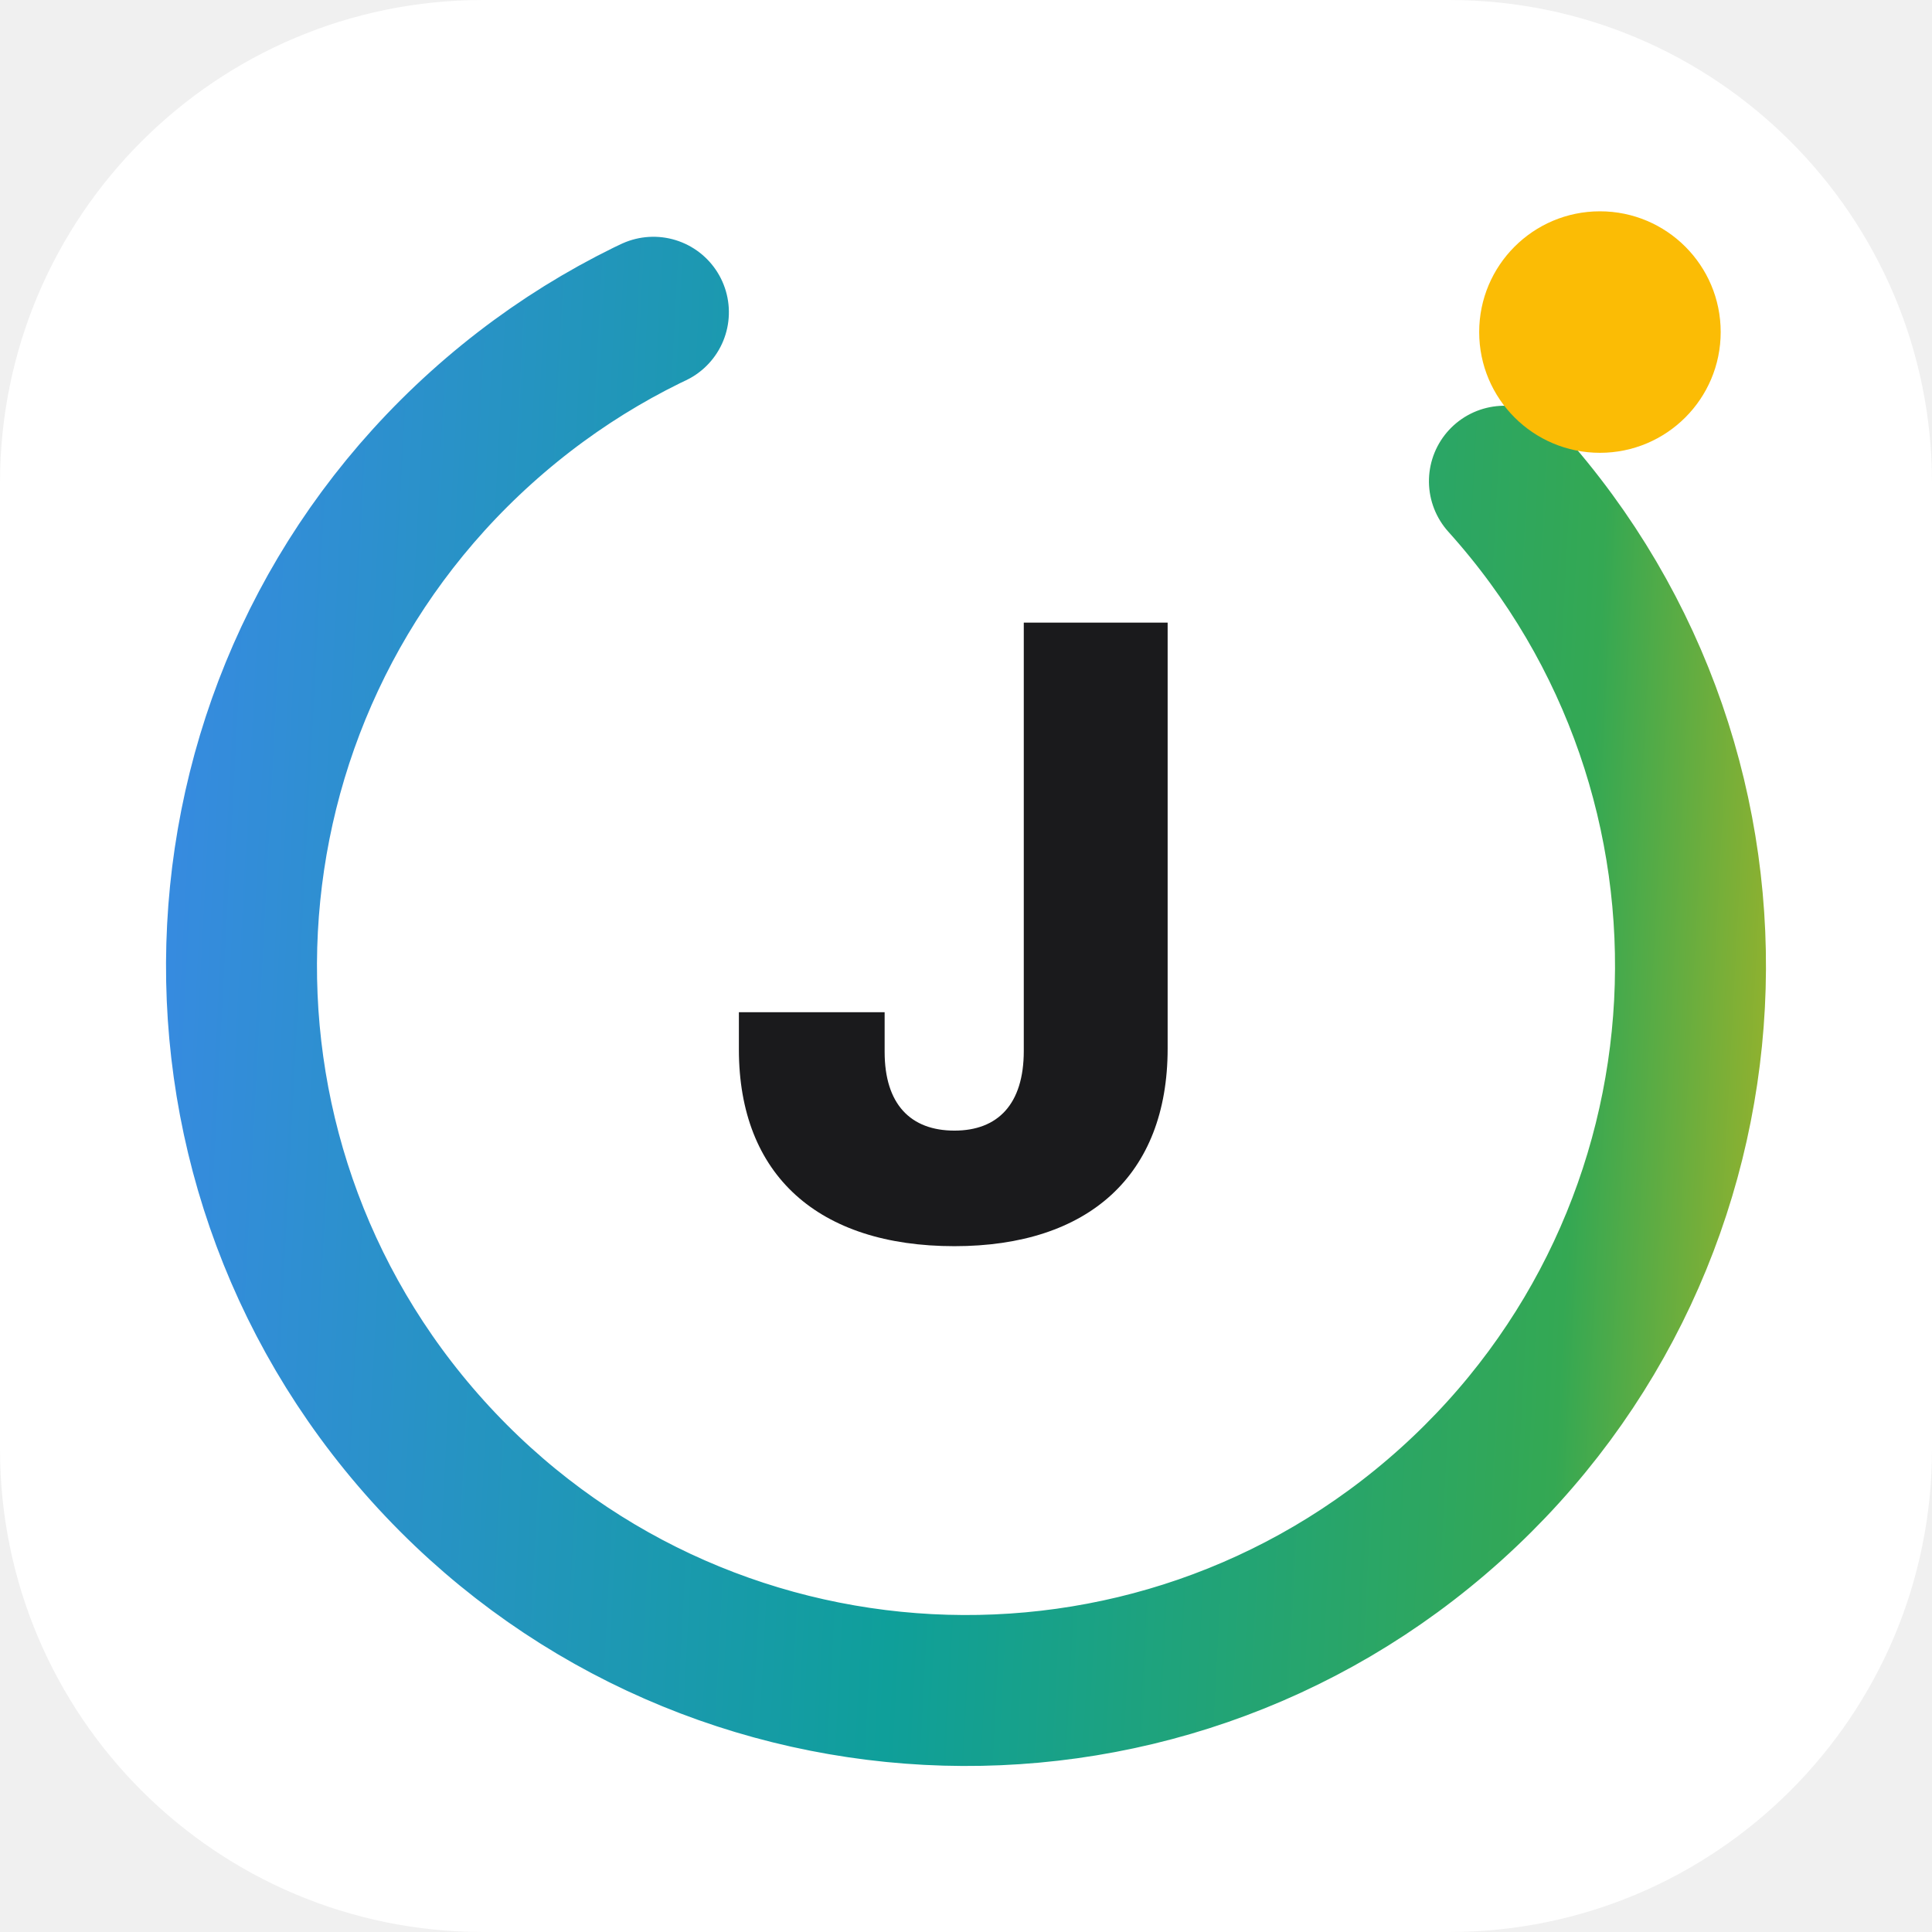
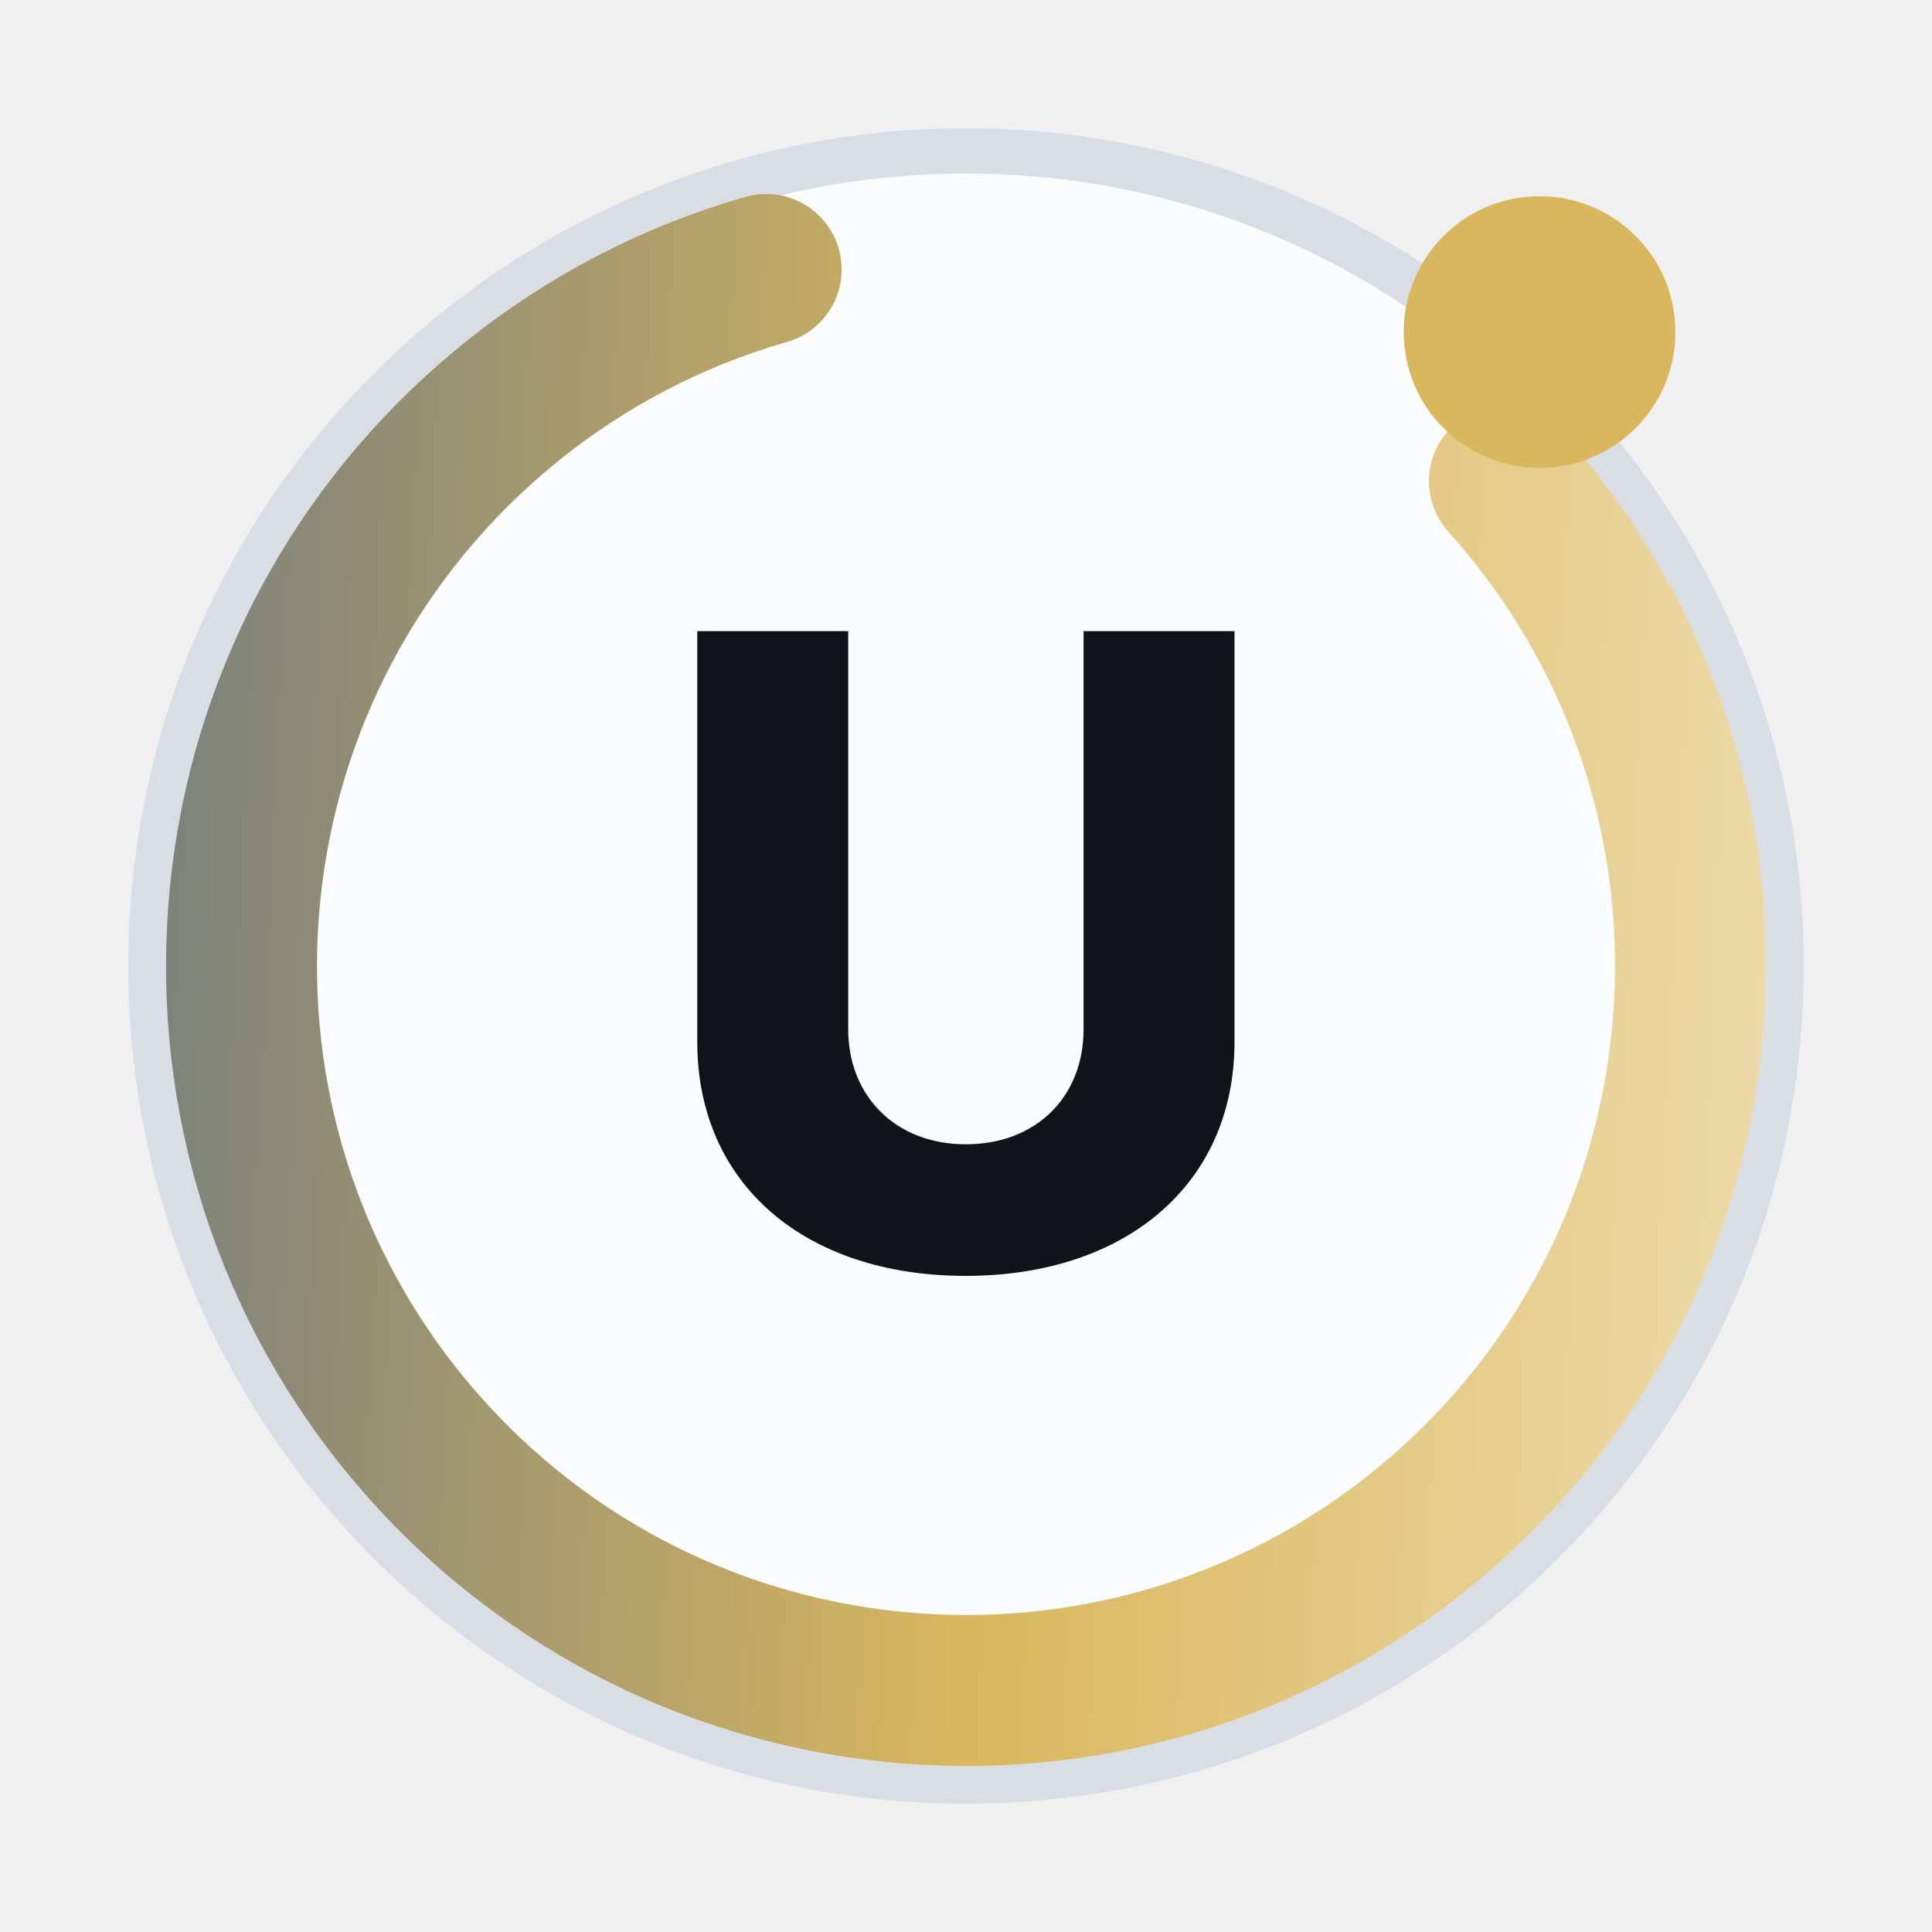
- <svg xmlns="http://www.w3.org/2000/svg" width="64" height="64" viewBox="0 0 64 64" role="img" aria-labelledby="faviconTitle">
+ <svg xmlns="http://www.w3.org/2000/svg" width="64" height="64" viewBox="0 0 64 64" role="img" aria-label="The U Method favicon">
  <defs>
-     <linearGradient id="faviconGradient" x1="8" y1="8" x2="56" y2="56" gradientUnits="userSpaceOnUse">
-       <stop offset="0" stop-color="#4285F4" />
-       <stop offset="0.48" stop-color="#0F9F9A" />
-       <stop offset="0.8" stop-color="#34A853" />
-       <stop offset="1" stop-color="#FBBC05" />
+     <linearGradient id="g" x1="8" y1="8" x2="56" y2="56" gradientUnits="userSpaceOnUse">
+       <stop offset="0" stop-color="#657482" />
+       <stop offset="0.52" stop-color="#D9B75E" />
+       <stop offset="1" stop-color="#F3E4BD" />
    </linearGradient>
  </defs>
-   <rect width="64" height="64" rx="16" fill="#FFFFFF" />
-   <circle cx="32" cy="32" r="24" fill="none" stroke="url(#faviconGradient)" stroke-width="5" stroke-linecap="round" stroke-dasharray="120 31" transform="rotate(-42 32 32)" />
-   <text x="32" y="41" fill="#1A1A1C" font-family="Inter, Arial, sans-serif" font-size="28" font-weight="800" text-anchor="middle">J</text>
-   <circle cx="53" cy="11" r="4" fill="#FBBC05" />
+   <circle cx="32" cy="32" r="27" fill="#FBFCFD" stroke="#D9DEE4" stroke-width="1.5" />
+   <circle cx="32" cy="32" r="24" fill="none" stroke="url(#g)" stroke-width="5" stroke-linecap="round" stroke-dasharray="124 27" transform="rotate(-42 32 32)" />
+   <text x="32" y="42" fill="#101419" font-family="Inter, Arial, sans-serif" font-size="29" font-weight="800" text-anchor="middle">U</text>
+   <circle cx="51" cy="11" r="4.5" fill="#D9B75E" />
</svg>
